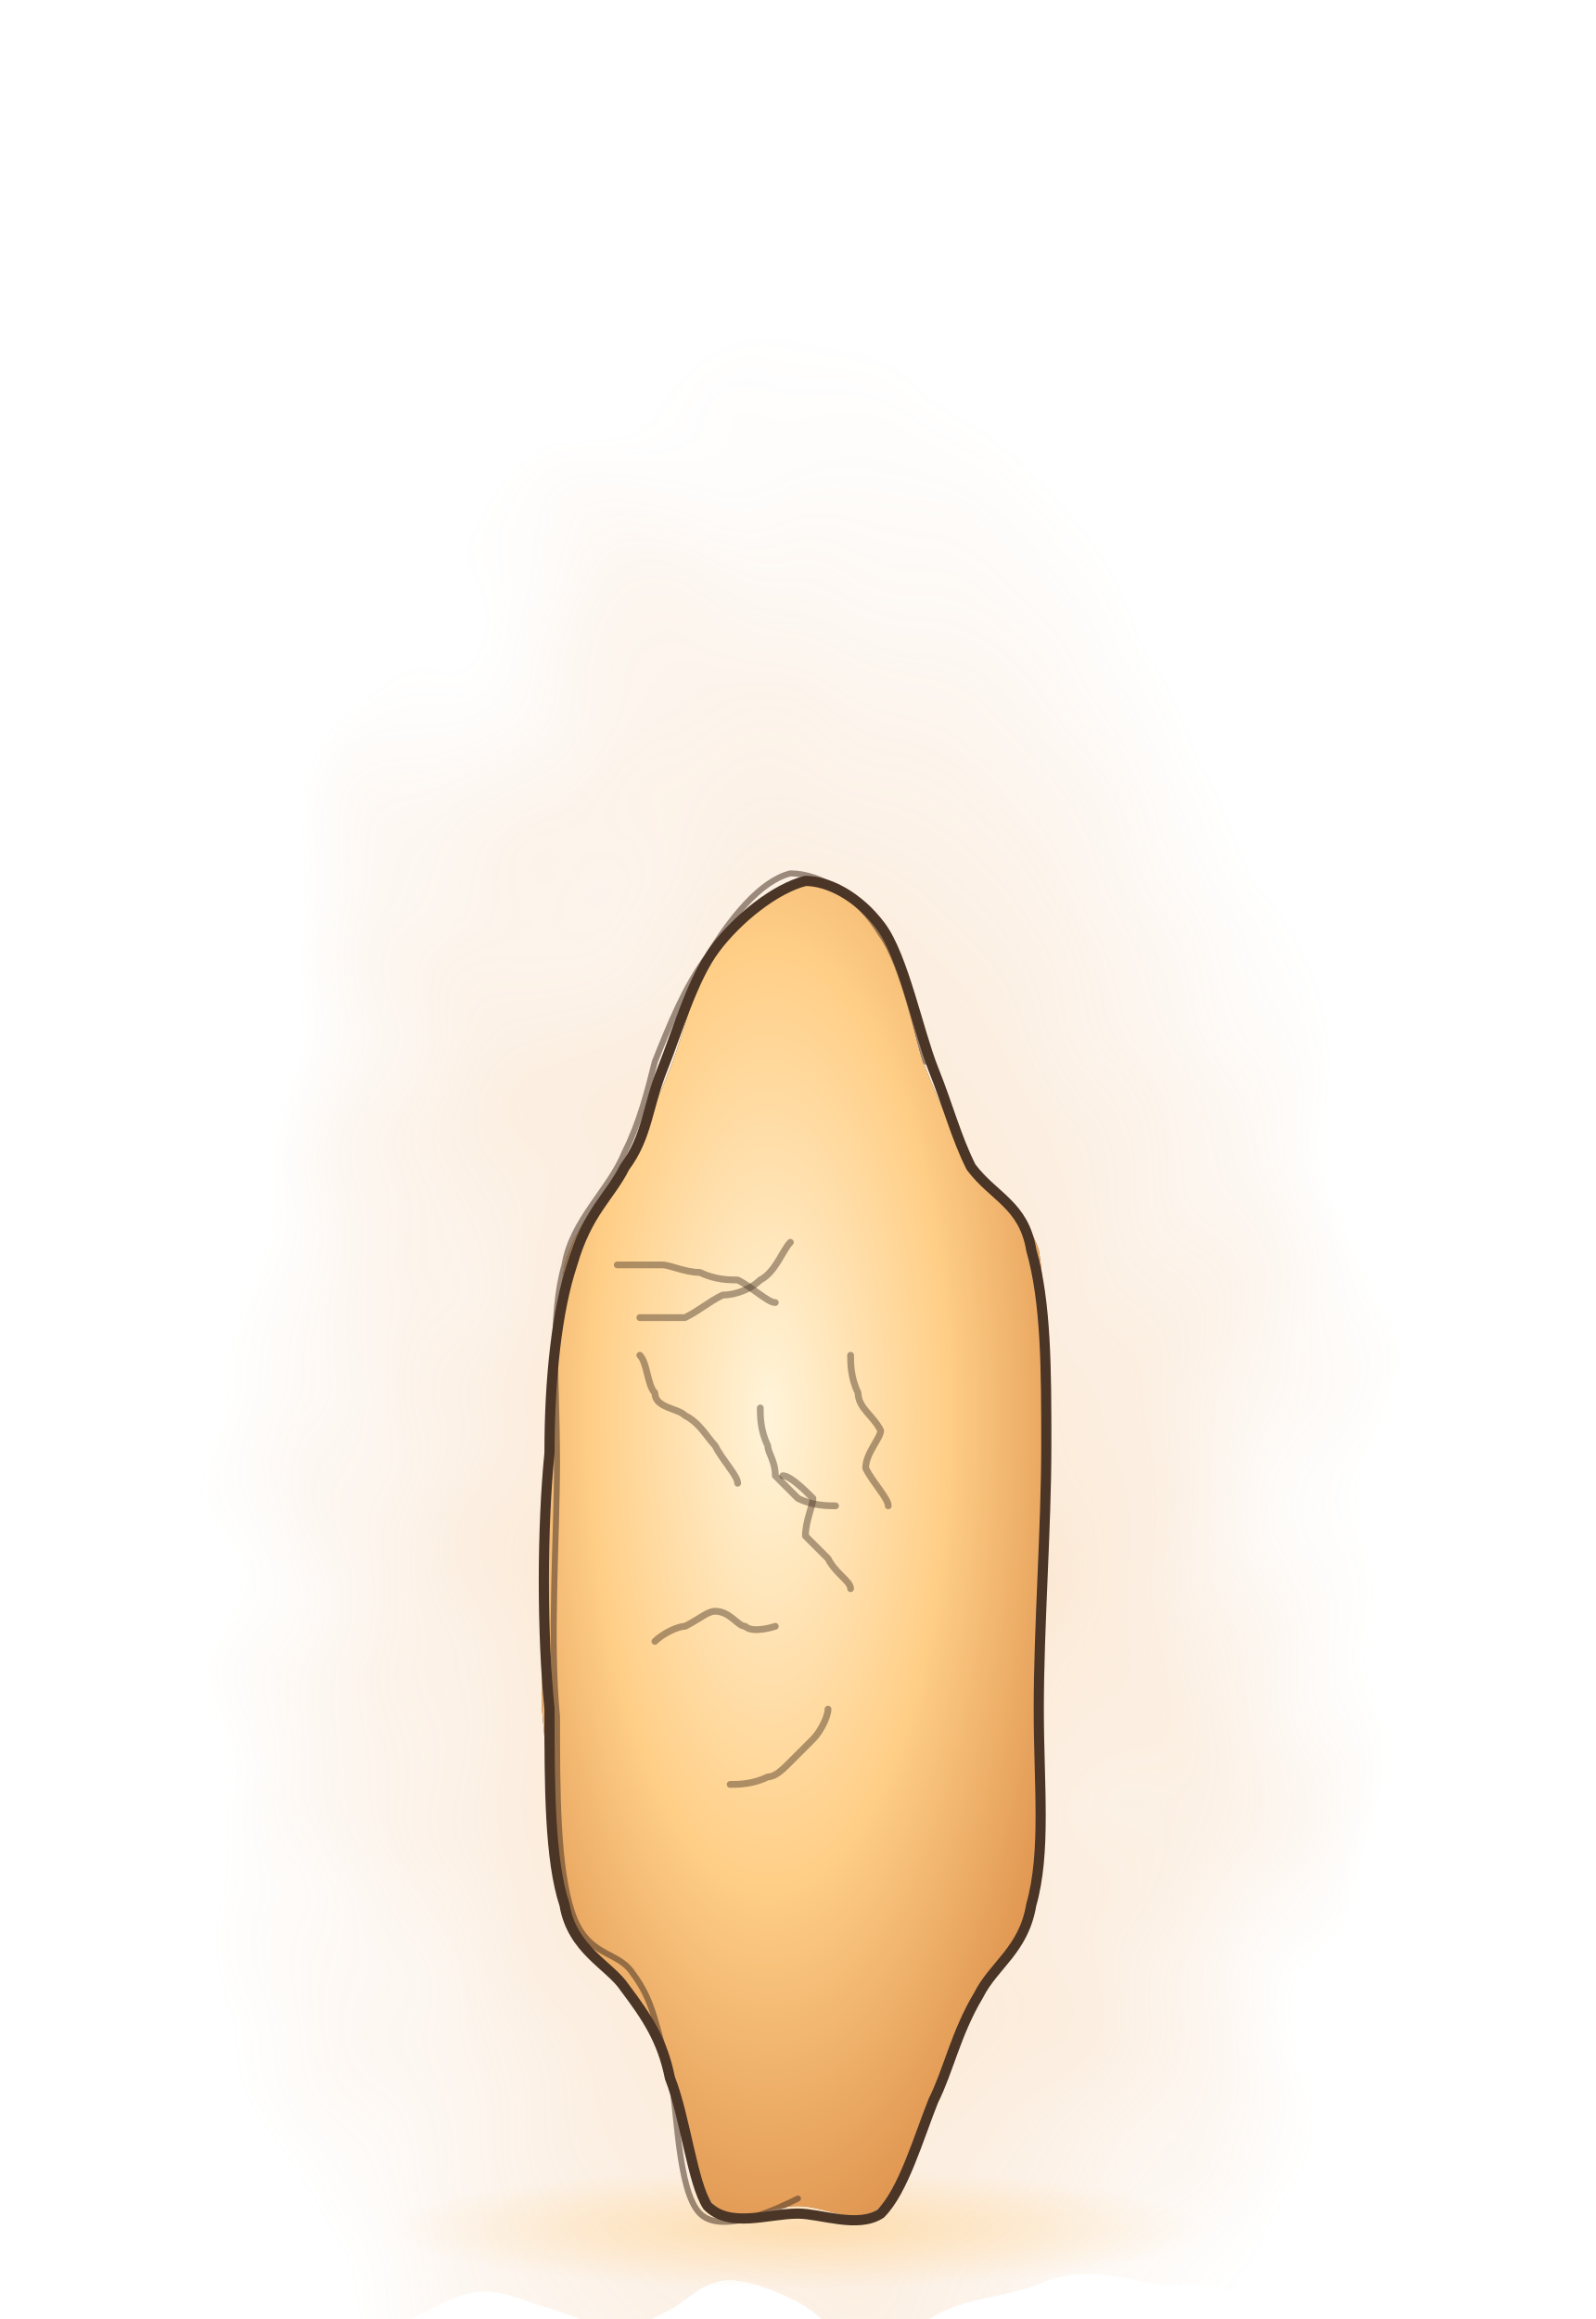
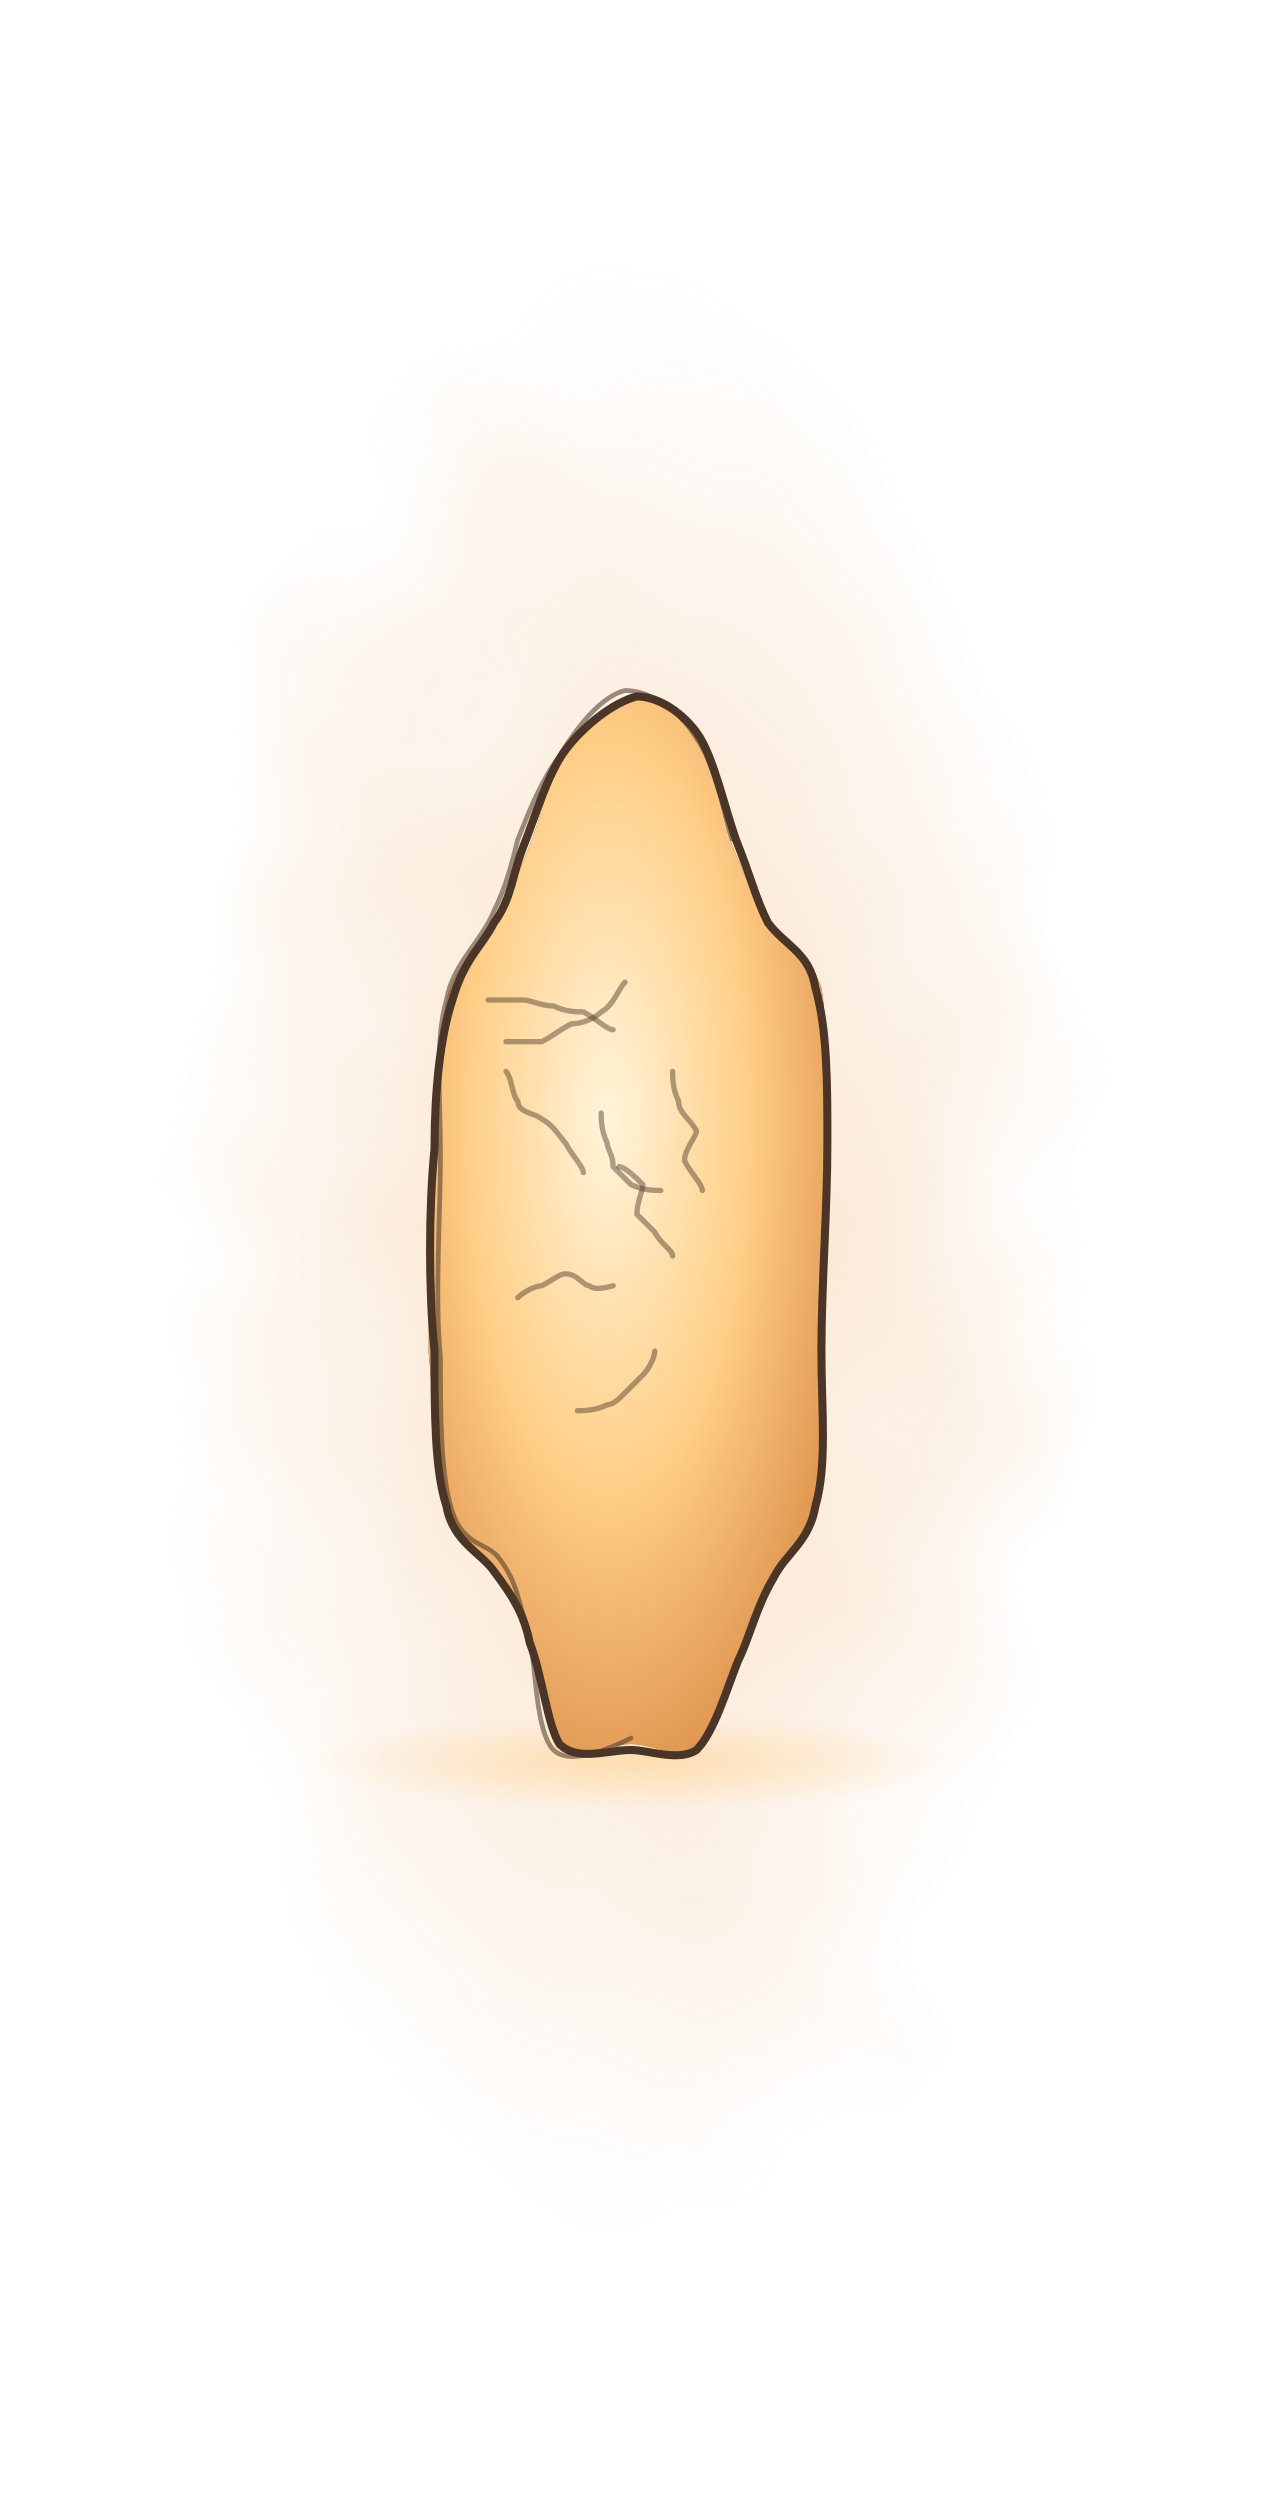
- <svg xmlns="http://www.w3.org/2000/svg" viewBox="-72 380 212 308" width="212" height="308" fill="none" stroke-linecap="round" stroke-linejoin="round">
-   <style>.ln{stroke:#4a3526;stroke-width:1.35}.ln2{stroke-width:.8;opacity:.55}.wisp{stroke-width:.9;opacity:.45}.sup,.floor{stroke:#c9a582}.floor{opacity:.25}.bg{fill:#3d2d26}.blotch{fill:#1f1612}.fibre{fill:none;stroke:#1f1612;stroke-linecap:round}.mottle{fill:#4a2614;opacity:.55}</style>
+ <svg xmlns="http://www.w3.org/2000/svg" viewBox="-72 380 212 420" width="212" height="420" fill="none" stroke-linecap="round" stroke-linejoin="round">
+   <style>.ln{stroke:#4a3526;stroke-width:1.35}.ln2{stroke-width:.8;opacity:.55}.wisp{stroke-width:.9;opacity:.45}.sup,.floor{stroke:#c9a582}.sup.pale{stroke:#cdc0b0}.floor{opacity:.25}.bg{fill:#3d2d26}.blotch{fill:#1f1612}.fibre{fill:none;stroke:#1f1612;stroke-linecap:round}.mottle{fill:#4a2614;opacity:.55}</style>
  <defs>
    <radialGradient id="halo">
      <stop offset="0" stop-color="#ffcf87" stop-opacity=".55" />
      <stop offset=".45" stop-color="#f0a250" stop-opacity=".2" />
      <stop offset="1" stop-color="#e08a3c" stop-opacity="0" />
    </radialGradient>
    <radialGradient id="inner" cx=".45" cy=".4" r=".7">
      <stop offset="0" stop-color="#fff4da" />
      <stop offset=".5" stop-color="#ffcf88" />
      <stop offset="1" stop-color="#d98a45" />
    </radialGradient>
    <radialGradient id="pale" cx=".45" cy=".4" r=".7">
      <stop offset="0" stop-color="#ffffff" />
      <stop offset=".6" stop-color="#fff8ec" />
      <stop offset="1" stop-color="#ecd3b4" />
    </radialGradient>
    <radialGradient id="brown" cx=".45" cy=".4" r=".7">
      <stop offset="0" stop-color="#ffcf8f" />
      <stop offset=".5" stop-color="#c97a3c" />
      <stop offset="1" stop-color="#6e3d1f" />
    </radialGradient>
    <filter id="felt" x="-10%" y="-10%" width="120%" height="120%">
      <feGaussianBlur stdDeviation="1.6" />
    </filter>
    <radialGradient id="haloWhite">
      <stop offset="0" stop-color="#fffaf0" stop-opacity=".6" />
      <stop offset=".45" stop-color="#fbe9cc" stop-opacity=".22" />
      <stop offset="1" stop-color="#f2d9b4" stop-opacity="0" />
    </radialGradient>
    <radialGradient id="pool">
      <stop offset="0" stop-color="#ffcf87" stop-opacity=".55" />
      <stop offset="1" stop-color="#ffcf87" stop-opacity="0" />
    </radialGradient>
    <filter id="rough" x="-20%" y="-20%" width="140%" height="140%">
      <feTurbulence type="fractalNoise" baseFrequency=".03" numOctaves="2" seed="3" />
      <feDisplacementMap in="SourceGraphic" scale="26" />
    </filter>
  </defs>
  <clipPath id="c1">
    <path d="M34 497 C38 497 43 499 45 503 C48 507 49 517 51 522 C53 527 55 531 57 535 C59 539 64 540 66 546 C67 552 67 563 67 573 C67 583 67 597 66 607 C66 617 66 626 65 633 C63 639 60 641 57 646 C55 650 54 654 52 659 C50 663 48 671 45 673 C42 676 38 673 34 673 C30 673 25 676 23 673 C20 670 19 661 17 656 C15 651 14 648 11 644 C9 640 5 639 3 633 C1 627 1 617 0 607 C0 597 1 583 1 573 C2 563 2 554 3 548 C5 541 9 539 11 535 C13 531 15 527 17 522 C19 517 20 511 23 506 C26 502 30 498 34 497Z" />
  </clipPath>
  <path class="bg" d="M34 497 C38 497 43 499 45 503 C48 507 49 517 51 522 C53 527 55 531 57 535 C59 539 64 540 66 546 C67 552 67 563 67 573 C67 583 67 597 66 607 C66 617 66 626 65 633 C63 639 60 641 57 646 C55 650 54 654 52 659 C50 663 48 671 45 673 C42 676 38 673 34 673 C30 673 25 676 23 673 C20 670 19 661 17 656 C15 651 14 648 11 644 C9 640 5 639 3 633 C1 627 1 617 0 607 C0 597 1 583 1 573 C2 563 2 554 3 548 C5 541 9 539 11 535 C13 531 15 527 17 522 C19 517 20 511 23 506 C26 502 30 498 34 497Z" />
  <g class="warm">
    <ellipse cx="34" cy="590" rx="77" ry="163" fill="url(#halo)" filter="url(#rough)" />
    <ellipse cx="34" cy="676" rx="54" ry="8" fill="url(#pool)" />
    <path d="M34 497 C38 497 43 499 45 503 C48 507 49 517 51 522 C53 527 55 531 57 535 C59 539 64 540 66 546 C67 552 67 563 67 573 C67 583 67 597 66 607 C66 617 66 626 65 633 C63 639 60 641 57 646 C55 650 54 654 52 659 C50 663 48 671 45 673 C42 676 38 673 34 673 C30 673 25 676 23 673 C20 670 19 661 17 656 C15 651 14 648 11 644 C9 640 5 639 3 633 C1 627 1 617 0 607 C0 597 1 583 1 573 C2 563 2 554 3 548 C5 541 9 539 11 535 C13 531 15 527 17 522 C19 517 20 511 23 506 C26 502 30 498 34 497Z" fill="url(#inner)" />
  </g>
  <path class="ln" d="M35 497 C38 497 42 499 45 503 C48 507 50 517 52 522 C54 527 55 531 57 535 C60 539 64 540 65 546 C67 553 67 562 67 572 C67 583 66 596 66 607 C66 617 67 626 65 633 C64 639 60 641 58 645 C55 650 54 655 52 659 C50 664 48 671 45 674 C42 676 37 674 34 674 C30 674 25 676 22 673 C20 670 19 661 17 656 C16 651 14 648 11 644 C9 641 4 639 3 633 C1 627 1 617 1 607 C0 597 0 583 1 573 C1 563 2 554 4 548 C6 541 9 539 11 535 C14 531 14 527 16 522 C18 517 20 510 23 506 C26 502 31 498 35 497Z" />
  <path class="ln ln2" d="M34 672 C32 673 24 677 21 674 C18 671 18 660 17 655 C15 649 15 646 12 642 C10 639 6 640 4 634 C2 628 2 618 2 608 C1 598 2 584 2 574 C2 564 1 555 3 548 C4 542 9 538 11 533 C13 529 14 525 15 521 C17 516 19 511 22 507 C25 502 29 497 33 496 C37 496 42 499 45 504 C48 508 50 518 51 521" />
  <path class="ln wisp" d="M31 553 C30 553 28 551 26 550 C25 550 23 550 21 549 C19 549 17 548 16 548 C14 548 11 548 10 548" />
  <path class="ln wisp" d="M26 577 C26 576 24 574 23 572 C22 571 21 569 19 568 C18 567 15 567 15 565 C14 564 14 561 13 560" />
  <path class="ln wisp" d="M33 545 C32 546 31 549 29 550 C28 551 26 552 24 552 C22 553 21 554 19 555 C17 555 14 555 13 555" />
  <path class="ln wisp" d="M39 580 C38 580 36 580 34 579 C33 578 32 577 31 576 C31 574 30 573 30 572 C29 570 29 568 29 567" />
  <path class="ln wisp" d="M41 591 C41 590 39 589 38 587 C37 586 36 585 35 584 C35 582 36 580 36 579 C35 578 33 576 32 576" />
  <path class="ln wisp" d="M46 580 C46 579 44 577 43 575 C43 573 45 571 45 570 C44 568 42 567 42 565 C41 563 41 561 41 560" />
  <path class="ln wisp" d="M25 617 C26 617 28 617 30 616 C31 616 32 615 33 614 C34 613 35 612 36 611 C37 610 38 608 38 607" />
  <path class="ln wisp" d="M31 596 C31 596 28 597 27 596 C26 596 25 594 23 594 C22 594 21 595 19 596 C18 596 16 597 15 598" />
</svg>
